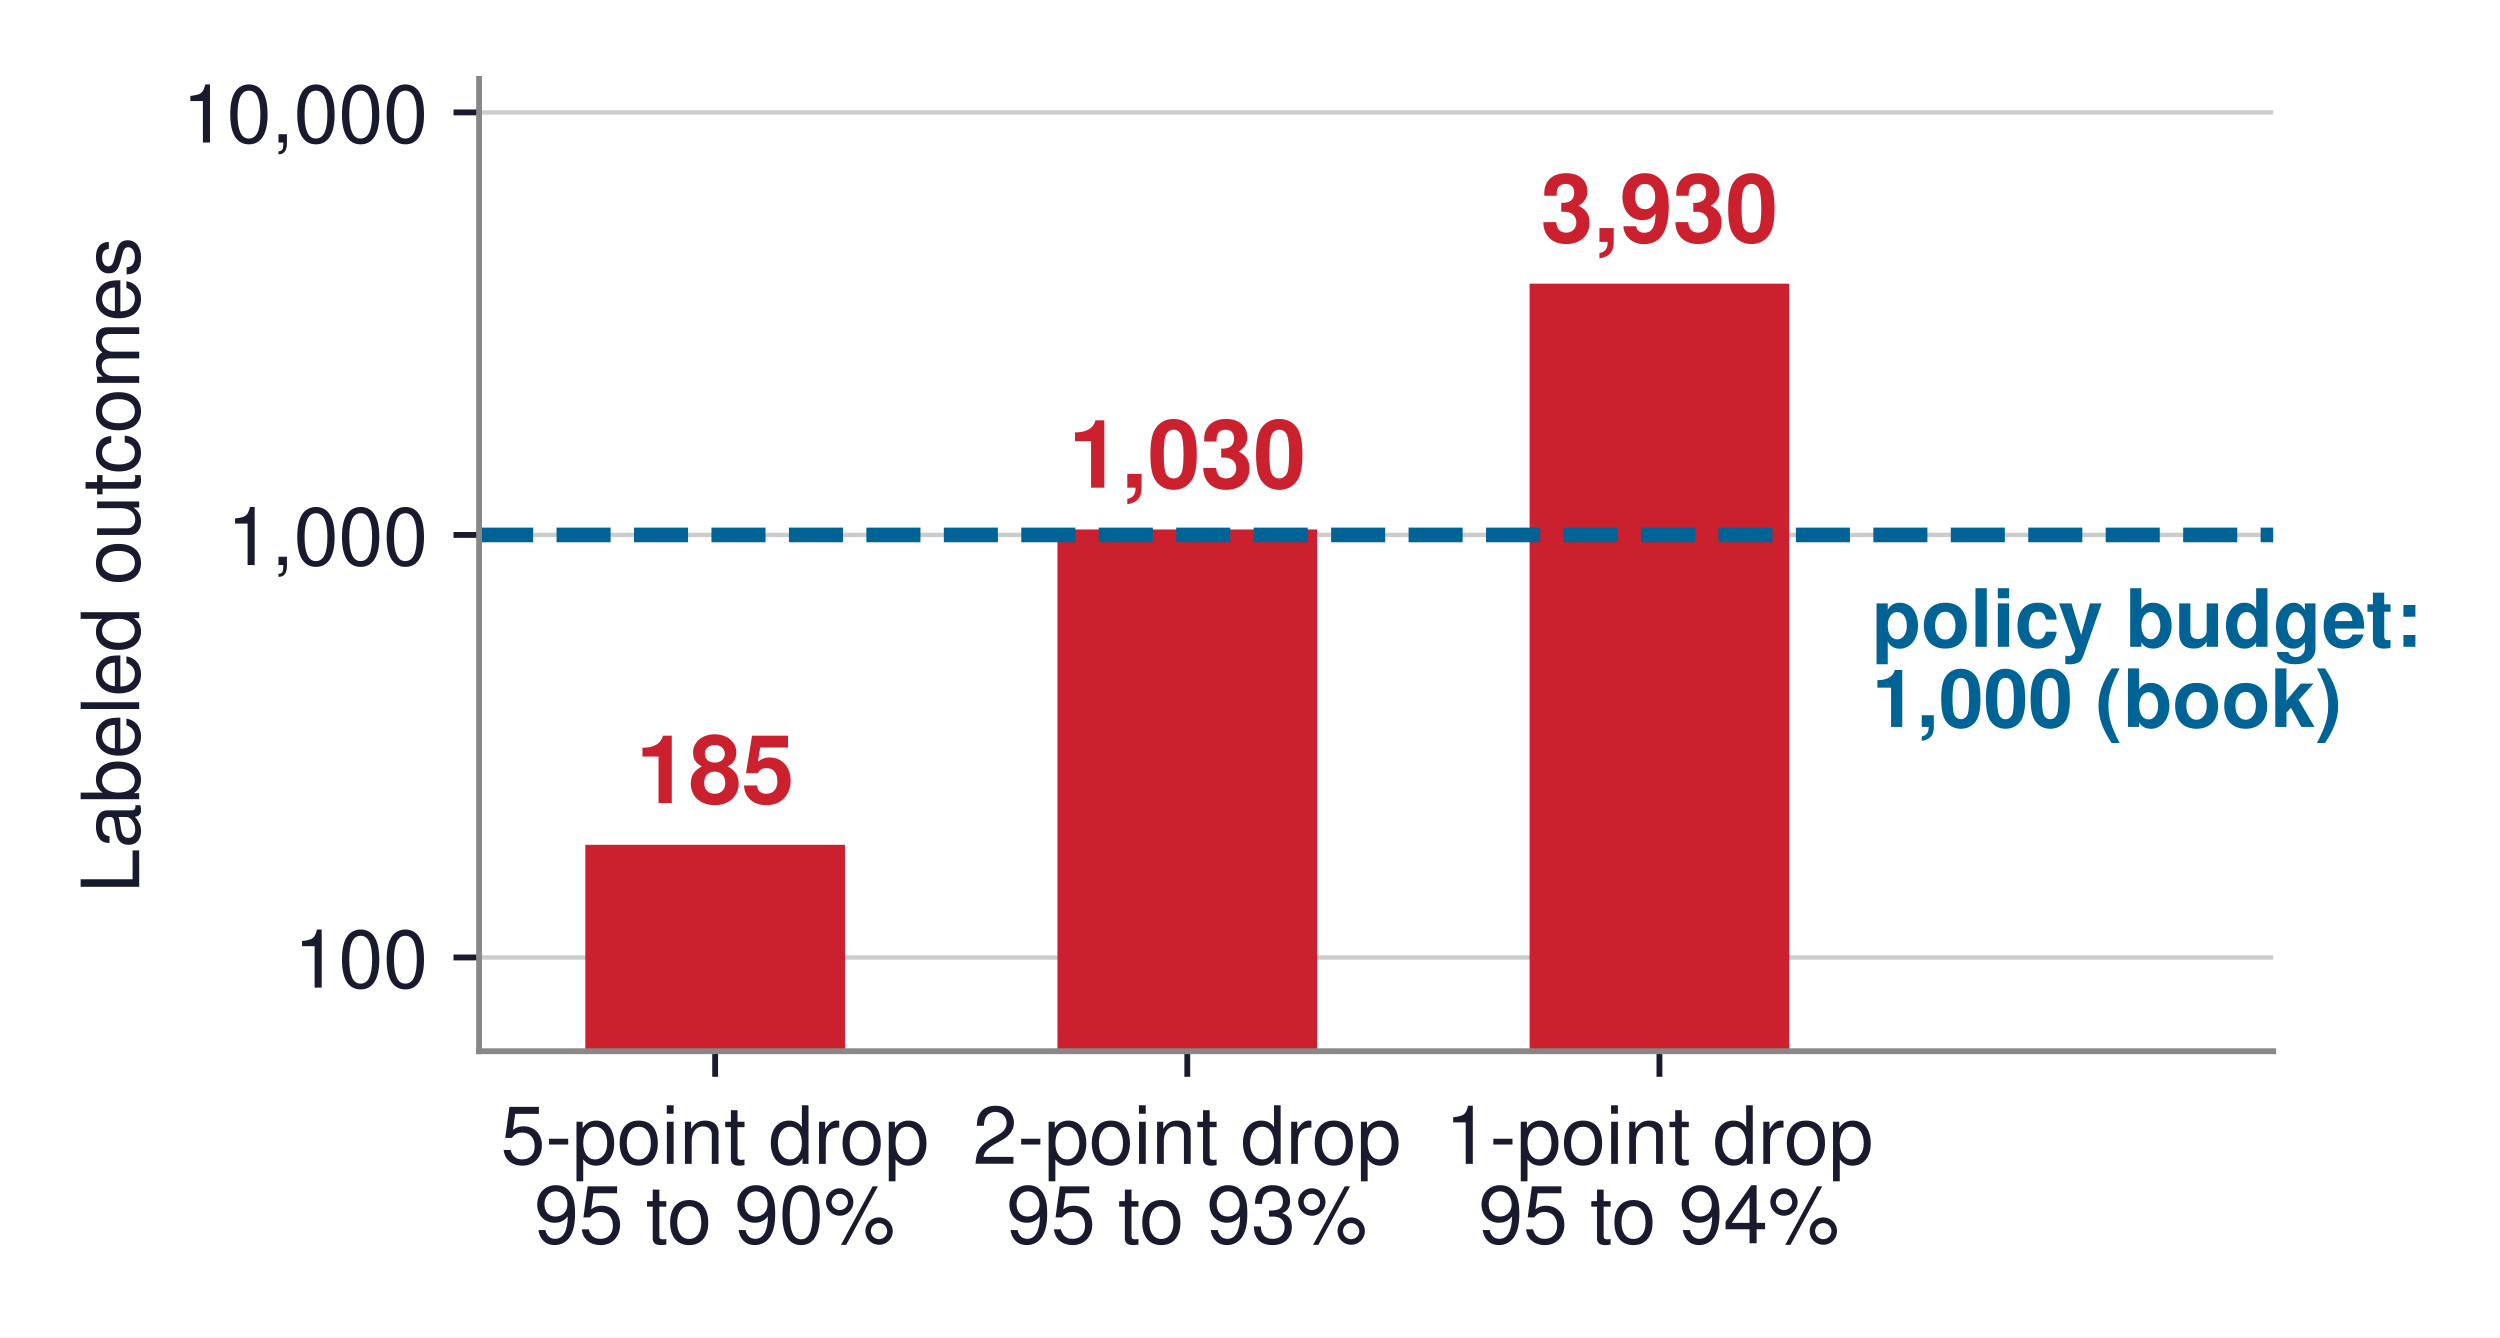
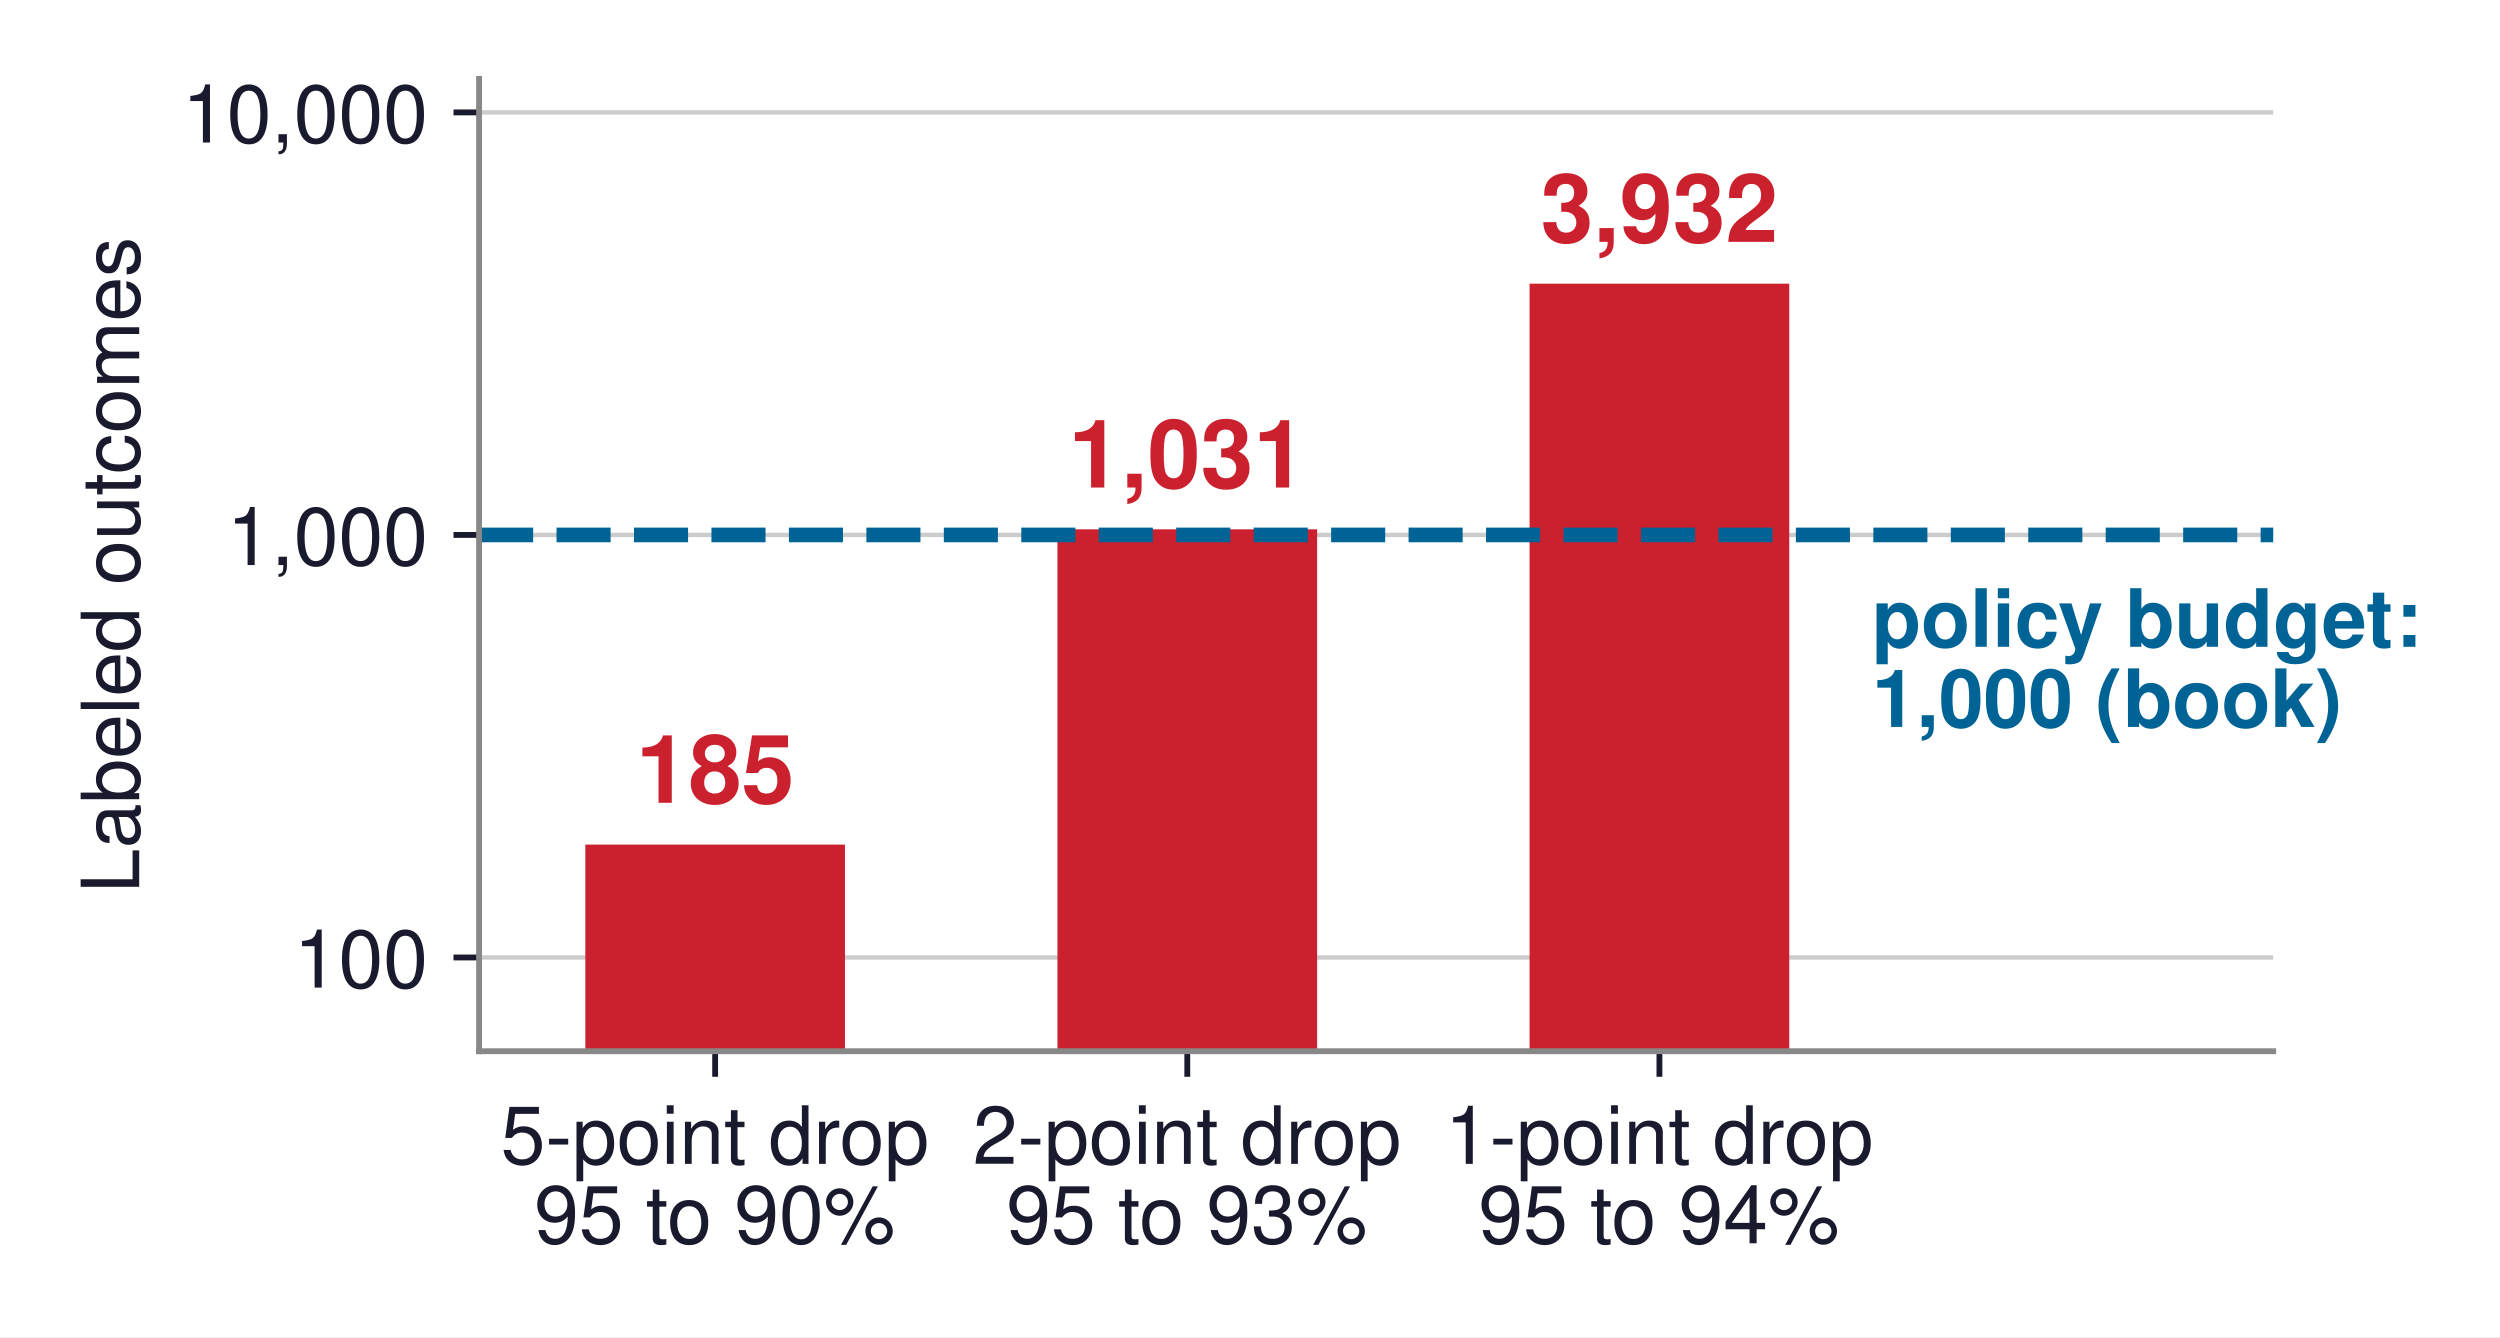
<svg xmlns="http://www.w3.org/2000/svg" xmlns:xlink="http://www.w3.org/1999/xlink" width="342.117pt" height="182.973pt" viewBox="0 0 342.117 182.973" version="1.1">
  <defs>
    <style type="text/css">*{stroke-linejoin: round; stroke-linecap: butt}</style>
  </defs>
  <g id="figure_1">
    <g id="patch_1">
      <path d="M 0 182.973  L 342.117 182.973  L 342.117 0  L 0 0  z " style="fill: #ffffff" />
    </g>
    <g id="axes_1">
      <g id="patch_2">
        <path d="M 65.56 143.856  L 311.08 143.856  L 311.08 10.8  L 65.56 10.8  z " style="fill: #ffffff" />
      </g>
      <g id="matplotlib.axis_1">
        <g id="xtick_1">
          <g id="line2d_1">
            <defs>
-               <path id="m1e5a59e898" d="M 0 0  L 0 3.5  " style="stroke: #1a1a2e; stroke-width: 0.8" />
+               <path id="ma84defe884" d="M 0 0  L 0 3.5  " style="stroke: #1a1a2e; stroke-width: 0.8" />
            </defs>
            <g>
-               <use xlink:href="#m1e5a59e898" x="97.865" y="143.856" style="fill: #1a1a2e; stroke: #1a1a2e; stroke-width: 0.8" />
+               <use xlink:href="#ma84defe884" x="97.865" y="143.856" style="fill: #1a1a2e; stroke: #1a1a2e; stroke-width: 0.8" />
            </g>
          </g>
          <g id="text_1">
            <text style="font-size: 11px; font-family: 'Helvetica', 'Arial', 'DejaVu Sans', sans-serif; fill: #1a1a2e" transform="translate(68.51526 159.2698)">5-point drop</text>
            <text style="font-size: 11px; font-family: 'Helvetica', 'Arial', 'DejaVu Sans', sans-serif; fill: #1a1a2e" transform="translate(73.09831 170.1403)">95 to 90%</text>
          </g>
        </g>
        <g id="xtick_2">
          <g id="line2d_2">
            <g>
-               <use xlink:href="#m1e5a59e898" x="162.476" y="143.856" style="fill: #1a1a2e; stroke: #1a1a2e; stroke-width: 0.8" />
+               <use xlink:href="#ma84defe884" x="162.476" y="143.856" style="fill: #1a1a2e; stroke: #1a1a2e; stroke-width: 0.8" />
            </g>
          </g>
          <g id="text_2">
            <text style="font-size: 11px; font-family: 'Helvetica', 'Arial', 'DejaVu Sans', sans-serif; fill: #1a1a2e" transform="translate(133.1258 159.2698)">2-point drop</text>
            <text style="font-size: 11px; font-family: 'Helvetica', 'Arial', 'DejaVu Sans', sans-serif; fill: #1a1a2e" transform="translate(137.7088 170.1403)">95 to 93%</text>
          </g>
        </g>
        <g id="xtick_3">
          <g id="line2d_3">
            <g>
-               <use xlink:href="#m1e5a59e898" x="227.087" y="143.856" style="fill: #1a1a2e; stroke: #1a1a2e; stroke-width: 0.8" />
+               <use xlink:href="#ma84defe884" x="227.087" y="143.856" style="fill: #1a1a2e; stroke: #1a1a2e; stroke-width: 0.8" />
            </g>
          </g>
          <g id="text_3">
            <text style="font-size: 11px; font-family: 'Helvetica', 'Arial', 'DejaVu Sans', sans-serif; fill: #1a1a2e" transform="translate(197.7363 159.2698)">1-point drop</text>
            <text style="font-size: 11px; font-family: 'Helvetica', 'Arial', 'DejaVu Sans', sans-serif; fill: #1a1a2e" transform="translate(202.3194 170.1403)">95 to 94%</text>
          </g>
        </g>
      </g>
      <g id="matplotlib.axis_2">
        <g id="ytick_1">
          <g id="line2d_4">
-             <path d="M 65.56 131.028  L 311.08 131.028  " clip-path="url(#p40596f594e)" style="fill: none; stroke: #cccccc; stroke-width: 0.6; stroke-linecap: square" />
+             <path d="M 65.56 131.028  L 311.08 131.028  " clip-path="url(#pd94e82ce50)" style="fill: none; stroke: #cccccc; stroke-width: 0.6; stroke-linecap: square" />
          </g>
          <g id="line2d_5">
            <defs>
-               <path id="m49939e13ac" d="M 0 0  L -3.5 0  " style="stroke: #1a1a2e; stroke-width: 0.8" />
+               <path id="m29968c9b71" d="M 0 0  L -3.5 0  " style="stroke: #1a1a2e; stroke-width: 0.8" />
            </defs>
            <g>
-               <use xlink:href="#m49939e13ac" x="65.56" y="131.028" style="fill: #1a1a2e; stroke: #1a1a2e; stroke-width: 0.8" />
+               <use xlink:href="#m29968c9b71" x="65.56" y="131.028" style="fill: #1a1a2e; stroke: #1a1a2e; stroke-width: 0.8" />
            </g>
          </g>
          <g id="text_4">
            <text style="font-size: 11px; font-family: 'Helvetica', 'Arial', 'DejaVu Sans', sans-serif; text-anchor: end; fill: #1a1a2e" x="58.56" y="135.153" transform="rotate(-0 58.56023 135.1527)">100</text>
          </g>
        </g>
        <g id="ytick_2">
          <g id="line2d_6">
-             <path d="M 65.56 73.203  L 311.08 73.203  " clip-path="url(#p40596f594e)" style="fill: none; stroke: #cccccc; stroke-width: 0.6; stroke-linecap: square" />
+             <path d="M 65.56 73.203  L 311.08 73.203  " clip-path="url(#pd94e82ce50)" style="fill: none; stroke: #cccccc; stroke-width: 0.6; stroke-linecap: square" />
          </g>
          <g id="line2d_7">
            <g>
-               <use xlink:href="#m49939e13ac" x="65.56" y="73.203" style="fill: #1a1a2e; stroke: #1a1a2e; stroke-width: 0.8" />
+               <use xlink:href="#m29968c9b71" x="65.56" y="73.203" style="fill: #1a1a2e; stroke: #1a1a2e; stroke-width: 0.8" />
            </g>
          </g>
          <g id="text_5">
            <text style="font-size: 11px; font-family: 'Helvetica', 'Arial', 'DejaVu Sans', sans-serif; text-anchor: end; fill: #1a1a2e" x="58.56" y="77.328" transform="rotate(-0 58.56023 77.32816)">1,000</text>
          </g>
        </g>
        <g id="ytick_3">
          <g id="line2d_8">
-             <path d="M 65.56 15.379  L 311.08 15.379  " clip-path="url(#p40596f594e)" style="fill: none; stroke: #cccccc; stroke-width: 0.6; stroke-linecap: square" />
+             <path d="M 65.56 15.379  L 311.08 15.379  " clip-path="url(#pd94e82ce50)" style="fill: none; stroke: #cccccc; stroke-width: 0.6; stroke-linecap: square" />
          </g>
          <g id="line2d_9">
            <g>
-               <use xlink:href="#m49939e13ac" x="65.56" y="15.379" style="fill: #1a1a2e; stroke: #1a1a2e; stroke-width: 0.8" />
+               <use xlink:href="#m29968c9b71" x="65.56" y="15.379" style="fill: #1a1a2e; stroke: #1a1a2e; stroke-width: 0.8" />
            </g>
          </g>
          <g id="text_6">
            <text style="font-size: 11px; font-family: 'Helvetica', 'Arial', 'DejaVu Sans', sans-serif; text-anchor: end; fill: #1a1a2e" x="58.56" y="19.504" transform="rotate(-0 58.56023 19.50362)">10,000</text>
          </g>
        </g>
        <g id="text_7">
          <text style="font-size: 11px; font-family: 'Helvetica', 'Arial', 'DejaVu Sans', sans-serif; text-anchor: middle; fill: #1a1a2e" x="19.05" y="77.328" transform="rotate(-90 19.05 77.328)">Labeled outcomes</text>
        </g>
      </g>
      <g id="patch_3">
-         <path d="M 80.098 58071.216  L 115.633 58071.216  L 115.633 115.61  L 80.098 115.61  z " clip-path="url(#p40596f594e)" style="fill: #cb202d" />
+         <path d="M 80.098 58071.216  L 115.633 58071.216  L 115.633 115.579  L 80.098 115.579  z " clip-path="url(#pd94e82ce50)" style="fill: #cb202d" />
      </g>
      <g id="patch_4">
-         <path d="M 144.708 58071.216  L 180.244 58071.216  L 180.244 72.459  L 144.708 72.459  z " clip-path="url(#p40596f594e)" style="fill: #cb202d" />
+         <path d="M 144.708 58071.216  L 180.244 58071.216  L 180.244 72.436  L 144.708 72.436  z " clip-path="url(#pd94e82ce50)" style="fill: #cb202d" />
      </g>
      <g id="patch_5">
-         <path d="M 209.319 58071.216  L 244.854 58071.216  L 244.854 38.821  L 209.319 38.821  z " clip-path="url(#p40596f594e)" style="fill: #cb202d" />
+         <path d="M 209.319 58071.216  L 244.854 58071.216  L 244.854 38.82  L 209.319 38.82  z " clip-path="url(#pd94e82ce50)" style="fill: #cb202d" />
      </g>
      <g id="line2d_10">
-         <path d="M 65.56 73.203  L 311.08 73.203  " clip-path="url(#p40596f594e)" style="fill: none; stroke-dasharray: 7.4,3.2; stroke-dashoffset: 0; stroke: #006395; stroke-width: 2" />
+         <path d="M 65.56 73.203  L 311.08 73.203  " clip-path="url(#pd94e82ce50)" style="fill: none; stroke-dasharray: 7.4,3.2; stroke-dashoffset: 0; stroke: #006395; stroke-width: 2" />
      </g>
      <g id="patch_6">
        <path d="M 65.56 143.856  L 65.56 10.8  " style="fill: none; stroke: #888888; stroke-width: 0.8; stroke-linejoin: miter; stroke-linecap: square" />
      </g>
      <g id="patch_7">
        <path d="M 65.56 143.856  L 311.08 143.856  " style="fill: none; stroke: #888888; stroke-width: 0.8; stroke-linejoin: miter; stroke-linecap: square" />
      </g>
      <g id="text_8">
-         <text style="font-weight: 700; font-size: 13px; font-family: 'Helvetica', 'Arial', 'DejaVu Sans', sans-serif; text-anchor: middle; fill: #cb202d" x="97.865" y="109.891" transform="rotate(-0 97.8655 109.8911)">185</text>
+         <text style="font-weight: 700; font-size: 13px; font-family: 'Helvetica', 'Arial', 'DejaVu Sans', sans-serif; text-anchor: middle; fill: #cb202d" x="97.865" y="109.86" transform="rotate(-0 97.8655 109.8598)">185</text>
      </g>
      <g id="text_9">
-         <text style="font-weight: 700; font-size: 13px; font-family: 'Helvetica', 'Arial', 'DejaVu Sans', sans-serif; text-anchor: middle; fill: #cb202d" x="162.476" y="66.74" transform="rotate(-0 162.476 66.73977)">1,030</text>
+         <text style="font-weight: 700; font-size: 13px; font-family: 'Helvetica', 'Arial', 'DejaVu Sans', sans-serif; text-anchor: middle; fill: #cb202d" x="162.476" y="66.718" transform="rotate(-0 162.476 66.71767)">1,031</text>
      </g>
      <g id="text_10">
-         <text style="font-weight: 700; font-size: 13px; font-family: 'Helvetica', 'Arial', 'DejaVu Sans', sans-serif; text-anchor: middle; fill: #cb202d" x="227.087" y="33.103" transform="rotate(-0 227.0865 33.10258)">3,930</text>
+         <text style="font-weight: 700; font-size: 13px; font-family: 'Helvetica', 'Arial', 'DejaVu Sans', sans-serif; text-anchor: middle; fill: #cb202d" x="227.087" y="33.101" transform="rotate(-0 227.0865 33.1011)">3,932</text>
      </g>
      <g id="text_11">
        <text style="font-weight: 700; font-size: 11px; font-family: 'Helvetica', 'Arial', 'DejaVu Sans', sans-serif; fill: #006395" transform="translate(256.1613 88.50888)">policy budget:</text>
        <text style="font-weight: 700; font-size: 11px; font-family: 'Helvetica', 'Arial', 'DejaVu Sans', sans-serif; fill: #006395" transform="translate(256.1613 99.48245)">1,000 (book)</text>
      </g>
    </g>
  </g>
  <defs>
-     <clipPath id="p40596f594e">
+     <clipPath id="pd94e82ce50">
      <rect x="65.56" y="10.8" width="245.52" height="133.056" />
    </clipPath>
  </defs>
</svg>
